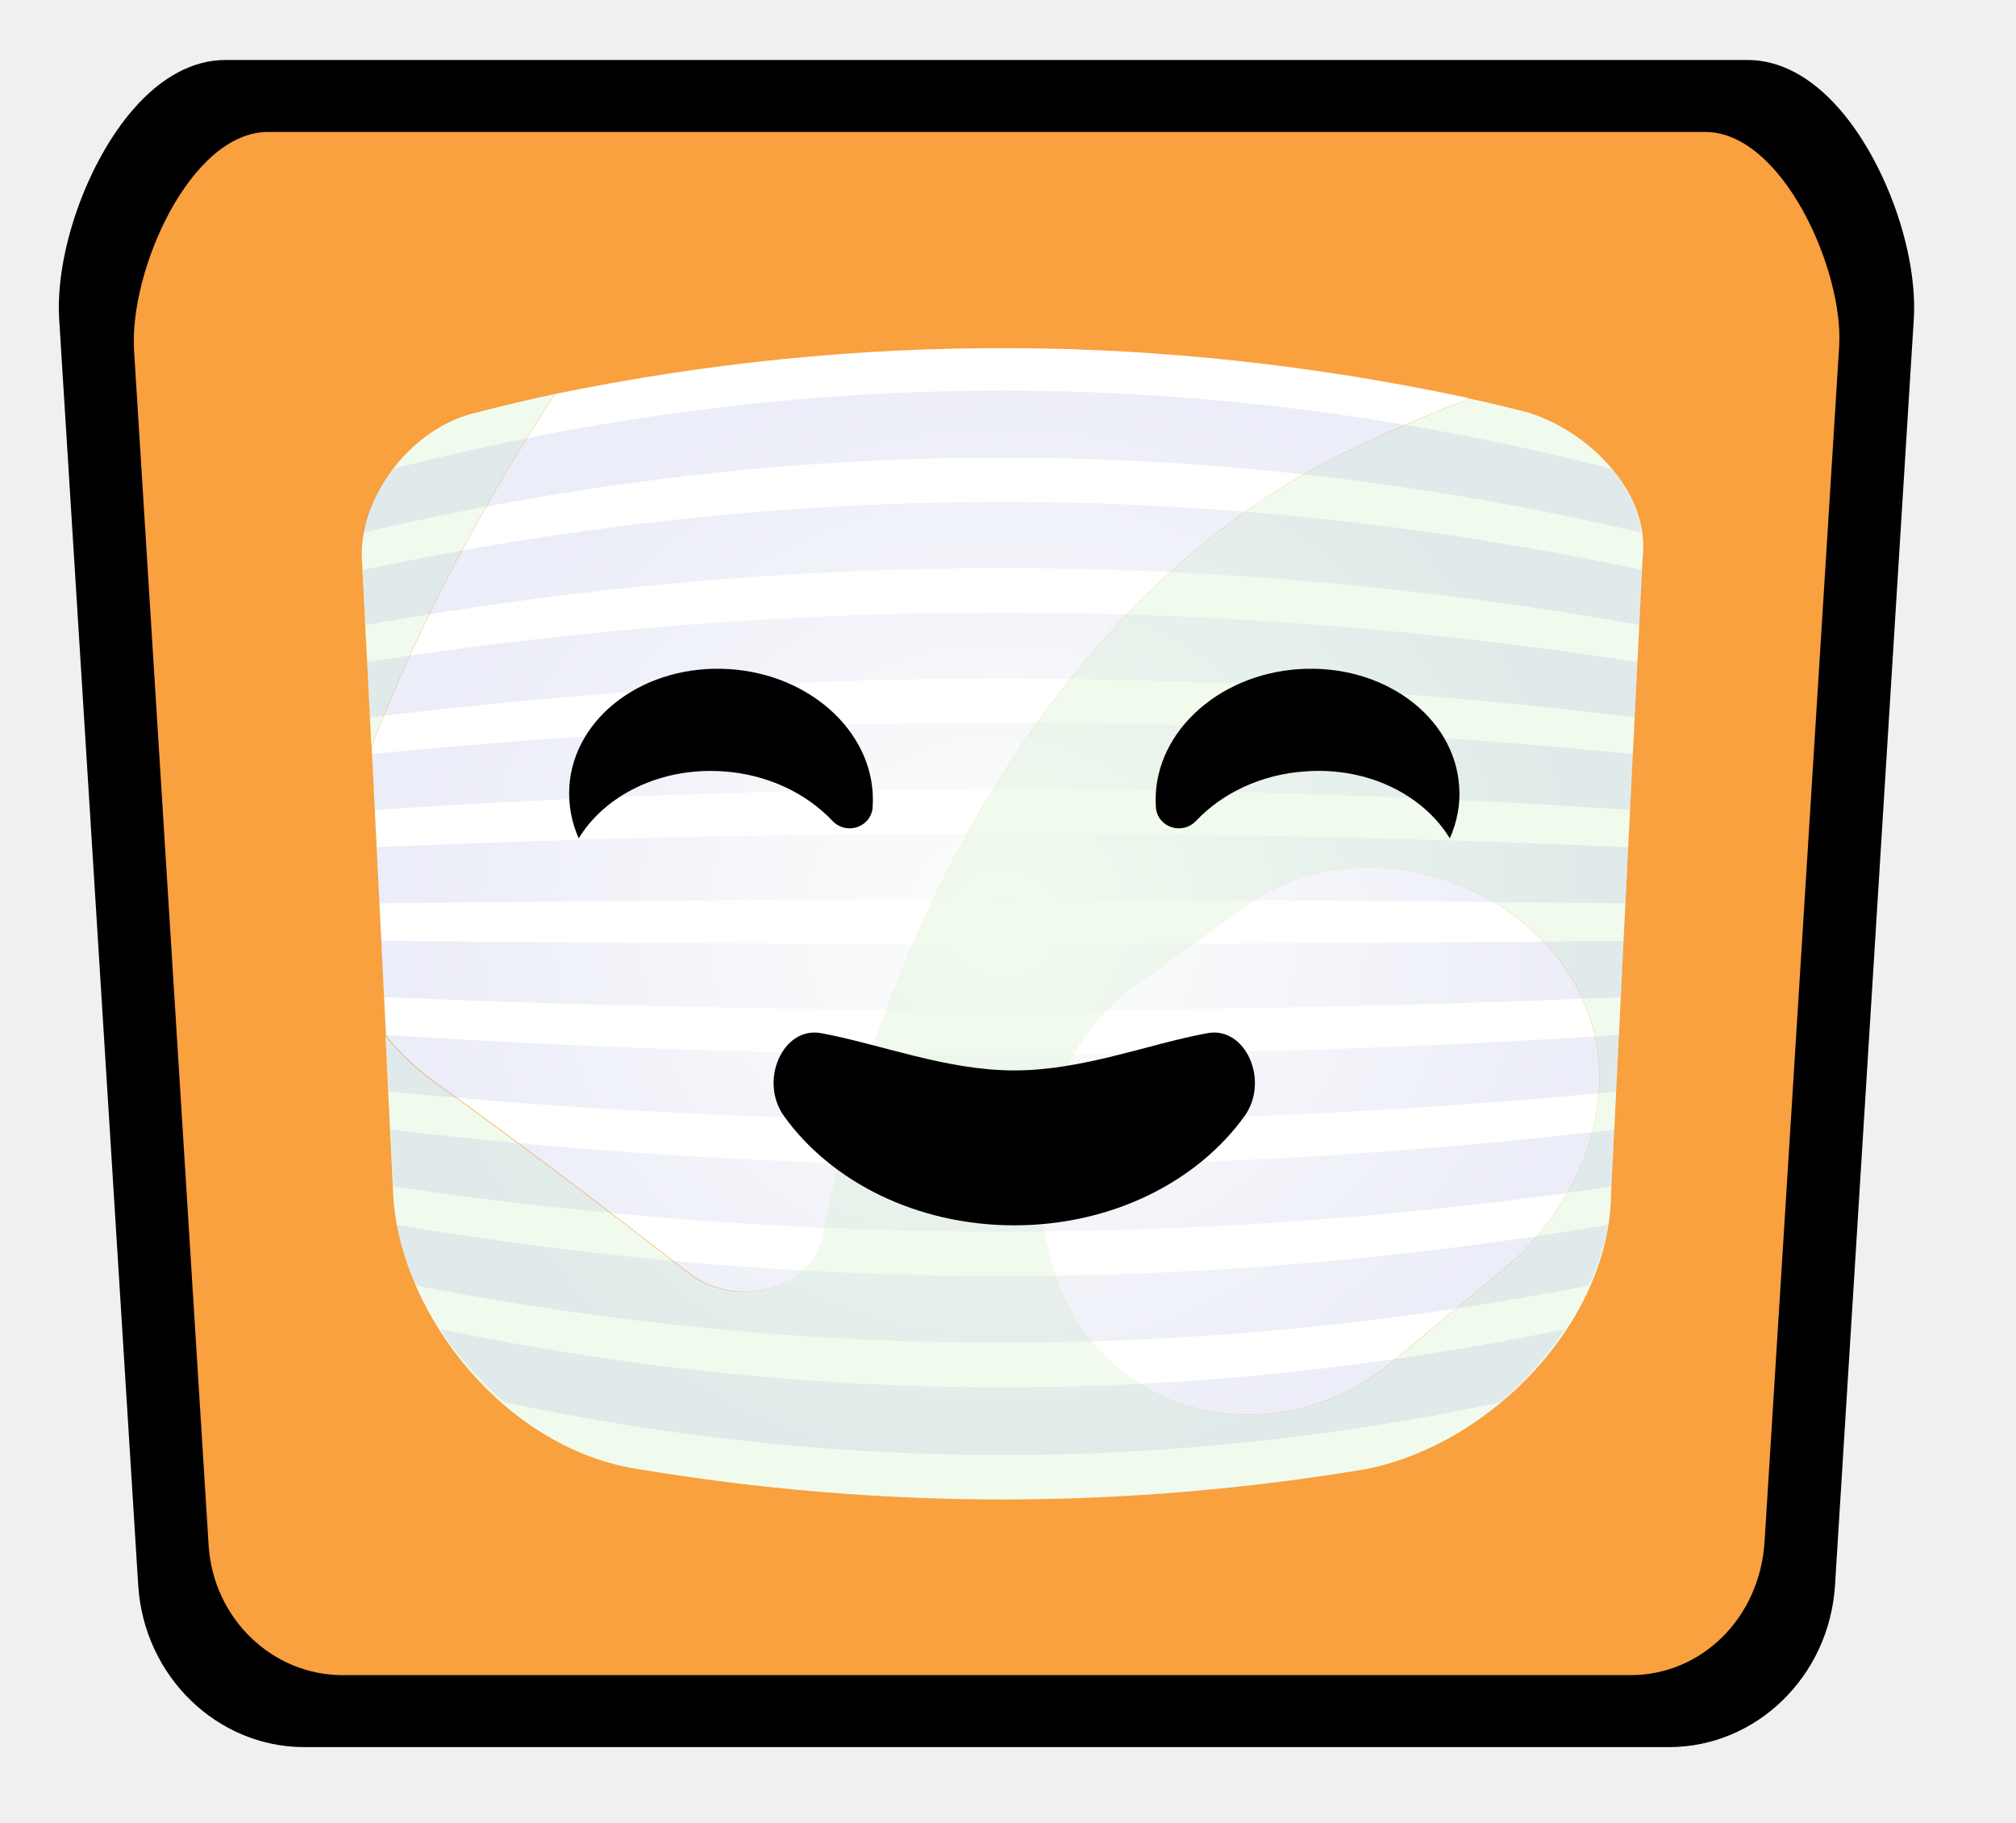
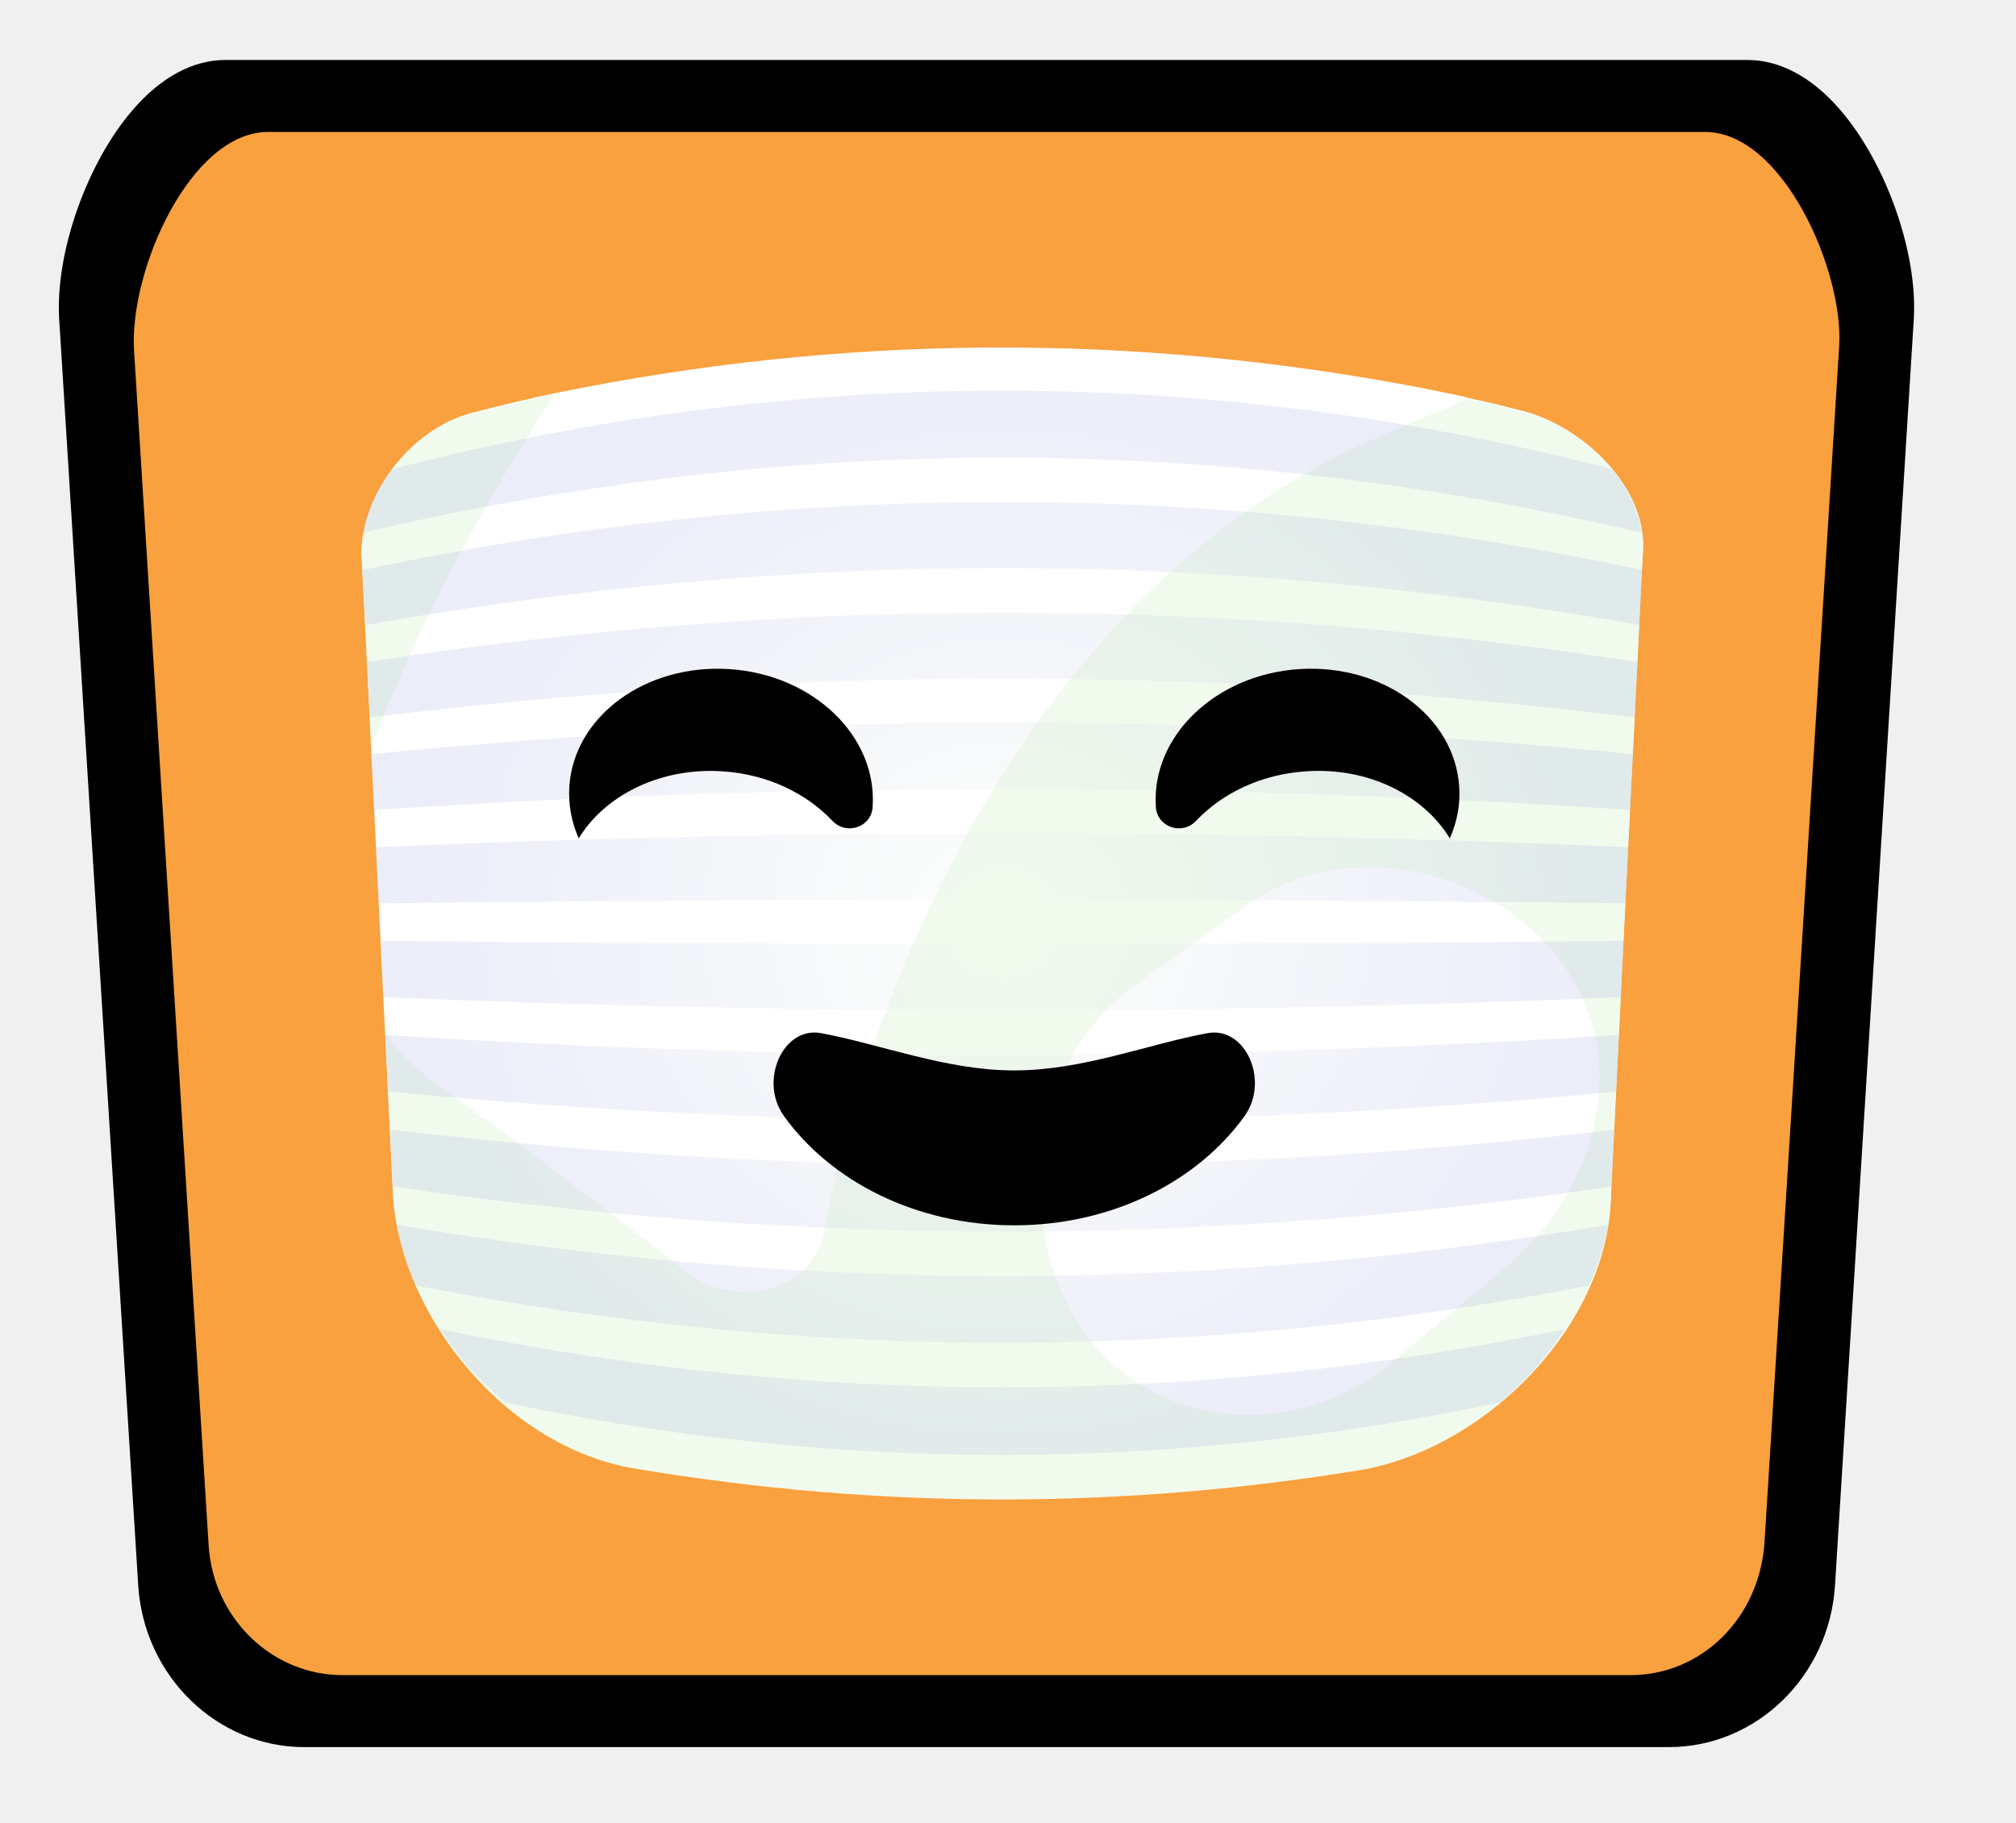
<svg xmlns="http://www.w3.org/2000/svg" version="1.1" id="Layer_2_00000175284805443854935500000005368169891259420076_" x="0px" y="0px" viewBox="0 0 773 699" style="enable-background:new 0 0 773 699;" xml:space="preserve">
  <style type="text/css">
	.st0{fill:#FFFFFF;}
	.st1{fill:#F9A03F;}
	.st2{fill:#F1FBED;}
	.st3{opacity:0.2;fill:url(#SVGID_1_);enable-background:new    ;}
</style>
  <polygon class="st0" points="636.5,575 655.1,239.7 627.9,124.6 346,99 138.7,99 85.6,239.7 131.4,558 370.3,612.9 " />
  <path d="M116.7,670c-33.5,0-61.5-27.2-63.7-62L22.7,122.5C21.1,97,33.3,62.3,51.2,41.8C61.9,29.5,74.1,23,86.4,23h583.7  c12.3,0,24.5,6.5,35.2,18.8c17.8,20.4,30.1,55.1,28.5,80.7L703.6,608c-2.2,34.8-30.1,62-63.7,62H116.7z" />
+   <path class="st0" d="M585.1,157.7c-4.1-1-7.3-1.8-10.3-2.6l0,0c-3.7-0.9-7.3-1.7-12.3-2.8c-0.1-0.1-0.1-0.1-0.2-0.2  c-5.2-1.1-10.5-2.2-15.7-3.2l-0.7-0.2l-0.1,0c-110.9-21.4-222.1-20.9-333.1,1.9l-0.1,0c-9.8,2.1-19.5,4.4-29.2,6.9  c-24.9,5.3-44.9,31.1-44.8,54.8c0.3,7.1,0.7,14.2,1.1,21.3l0,0l11,224.8c3.1,46.5,43.9,97,94,104.5c93,15.5,185.9,15.5,278.9,0  c48.5-9.6,93-56.7,94-104.5c4-82,8.1-164,12.2-246C632.3,187.9,608.3,164.4,585.1,157.7z" />
  <path class="st1" d="M625.2,642.4H131.4c-27.1,0-49.6-21.8-51.4-49.7L51.4,134.4c-1.9-30.6,21.6-83.8,51.4-83.8h551  c29.7,0,53.2,53.2,51.4,82.2l-28.6,458.3C674.8,620.6,652.3,642.4,625.2,642.4z" />
+   <path class="st0" d="M585.1,157.9c-4.1-1-7.3-1.8-10.3-2.6l0,0c-3.7-0.9-7.3-1.7-12.3-2.8c-0.1-0.1-0.1-0.1-0.2-0.2  c-5.2-1.1-10.5-2.2-15.7-3.2l-0.7-0.2h-0.1c-110.9-21.4-222.1-20.9-333.1,1.9h-0.1c-9.8,2.1-19.5,4.4-29.2,6.9  c-24.9,5.3-44.9,31.1-44.8,54.8c0.3,7.1,0.7,14.2,1.1,21.3l0,0l11,224.8c3.1,46.5,43.9,97,94,104.5c93,15.5,185.9,15.5,278.9,0  c48.5-9.6,93-56.7,94-104.5c4-82,8.1-164,12.2-246C632.3,188.1,608.3,164.6,585.1,157.9z" />
  <path class="st2" d="M585.2,158c-9.1-2.3-13.7-3.4-22.9-5.4c0.2,0.2,0.4,0.3,0.6,0.5c-13.8,5.4-27.3,11.2-40.7,17.3  C407.7,222.8,340.4,352.5,317,465.5c-0.4,1.8-0.7,3.6-1.1,5.4l0,0c-2.7,23.8-32.9,31.2-51.1,18c-31.5-24.5-63.3-48.7-95.8-72.1  c-7.8-5.2-15.5-12.3-21.2-19.6c1,20.6,2,41.1,3,61.7c3.1,46.5,43.9,97,94,104.5c93,15.5,185.9,15.5,278.9,0  c48.5-9.6,93-56.7,94-104.5c4-82,8.1-164,12.2-246C632.4,188.2,608.4,164.7,585.2,158z M575.8,487.4c-13.7,11.3-27.3,22.6-40.9,34  c-37.2,32.3-94.7,27.4-121.5-14l0,0c-25.1-40.7-18.5-102,23.7-130.8c13.7-9.9,27.5-19.8,41.3-29.6c38.6-27.3,94.5-13.5,120.8,22.8  l0,0C626.9,408.2,610.9,458.7,575.8,487.4z" />
  <path class="st2" d="M183.5,158c-24.9,5.3-44.9,31.1-44.8,54.8c1.2,24.5,2.5,49,3.7,73.4c18.4-47.5,42.3-92.1,70.3-135.1  C202.9,153.2,193.2,155.5,183.5,158z" />
  <path class="st0" d="M522.3,170.3c13.4-6.2,26.9-11.9,40.7-17.3c-0.2-0.2-0.4-0.3-0.6-0.5c-116.4-24.8-233.1-25.4-349.6-1.4  c-28,43-51.9,87.6-70.3,135.1c1.8,37,3.7,73.9,5.5,110.9c5.7,7.3,13.4,14.3,21.2,19.6c32.5,23.3,64.2,47.6,95.8,72.1  c18.2,13.2,48.4,5.9,51.1-18l0,0c0.4-1.8,0.7-3.6,1.1-5.4C340.5,352.4,407.7,222.7,522.3,170.3z" />
  <path class="st0" d="M599.1,369.8c-26.3-36.4-82.2-50.1-120.8-22.8c-13.8,9.8-27.6,19.7-41.3,29.6c-42.2,28.8-48.7,90.1-23.7,130.8  l0,0c26.9,41.4,84.3,46.3,121.5,14c13.6-11.4,27.2-22.7,40.9-34C610.9,458.7,626.9,408.2,599.1,369.8L599.1,369.8z" />
-   <radialGradient id="SVGID_1_" cx="395.994" cy="766.24" r="247.472" gradientTransform="matrix(0.9323 0 0 0.8846 15.2649 -323.9279)" gradientUnits="userSpaceOnUse">
+   <radialGradient id="SVGID_1_" cx="479.212" cy="1195.812" r="247.472" gradientTransform="matrix(0.9323 0 0 0.8846 -62.3193 -703.9279)" gradientUnits="userSpaceOnUse">
    <stop offset="0" style="stop-color:#F1FBED" />
    <stop offset="1" style="stop-color:#9CA3DB" />
  </radialGradient>
  <path class="st3" d="M141.8,275.1c-0.4-8.5-0.6-12.8-1.1-21.2c162.5-25.3,324.7-25.3,487.2,0c-0.4,8.5-0.6,12.7-1.1,21.2  C465.1,255.3,303.6,255.3,141.8,275.1z M628.7,239.7c0.4-8.5,0.6-12.7,1.1-21.1c-163.7-34.8-327-34.8-490.7,0  c0.4,8.4,0.6,12.7,1.1,21.1C303.1,210.6,465.7,210.6,628.7,239.7z M623.3,346.4c0.4-8.6,0.6-12.9,1.1-21.5c-160-7.1-320-7.1-480.1,0  c0.4,8.6,0.6,12.9,1.1,21.5C304.7,344.6,464,344.6,623.3,346.4z M629.5,204.3c-1.2-8.4-5.9-18-11.6-24.5c-155.8-40-311.4-40-467.2,0  c-5.6,6.5-10.3,16.1-11.6,24.5C302.8,165.9,465.9,165.9,629.5,204.3z M625.1,310.6c0.4-8.6,0.6-12.8,1.1-21.4  c-161.3-16.1-322.4-16.1-483.6,0c0.4,8.5,0.6,12.8,1.1,21.4C304.1,300,464.6,300,625.1,310.6z M193.5,537.8  c127.2,26.9,254.5,26.9,381.7,0c9.6-8.2,18-17.7,24.9-28.1c-143.8,29.8-287.6,29.8-431.4,0C175.5,520.1,183.9,529.5,193.5,537.8z   M609.3,493c3.4-7.6,5.9-15.4,7.3-23.3c-154.9,26.2-309.6,26.2-464.4,0c1.4,7.9,3.9,15.7,7.3,23.3  C309.4,522.2,459.3,522.2,609.3,493z M621.6,382.4c0.4-8.7,0.6-13,1.1-21.6c-158.8,1.6-317.7,1.6-476.5,0c0.4,8.6,0.6,13,1.1,21.6  C305.3,389.1,463.4,389.1,621.6,382.4z M148.9,418.6c157,15.1,313.8,15.1,470.8,0c0.4-8.7,0.6-13.1,1.1-21.7  c-157.7,10.1-315.3,10.1-473,0c0,0.1,0,0.2,0,0.3C148.3,405.7,148.5,410,148.9,418.6z M618,455c0.4-8.8,0.6-13.1,1.1-21.8  c-156.5,18.4-312.9,18.4-469.4,0c0.4,8.7,0.6,13.1,1.1,21.8C306.5,478.1,462.2,478.1,618,455z" />
  <path d="M388.9,410.5c-26.2,0-51.3-10.1-74.1-14.3c-14.6-2.7-23.9,18.3-14.2,31.8c18,25.1,50.8,41.9,88.3,41.9s70.3-16.8,88.3-41.9  c9.7-13.5,0.4-34.5-14.2-31.8C440.2,400.4,415.2,410.5,388.9,410.5z" />
  <path d="M498.1,256.6c32.1-2.1,59.6,18,61.4,45c0.5,6.9-0.8,13.6-3.6,19.9c-10.1-16.6-31.3-27.4-55.2-25.7  c-17.1,1.1-32.1,8.4-42.1,19c-5.3,5.6-14.8,2.5-15.4-5.2c0-0.1,0-0.1,0-0.2C441.4,282.4,466,258.7,498.1,256.6z" />
  <path d="M334.6,309.4c-0.1,0.1-0.1,0.1,0,0.2c-0.6,7.7-10.1,10.8-15.4,5.2c-10-10.6-25-17.9-42.1-19c-23.8-1.6-45.1,9.1-55.2,25.7  c-2.8-6.3-4-13-3.6-19.9c1.8-27,29.3-47.1,61.4-45C311.9,258.7,336.4,282.4,334.6,309.4z" />
</svg>
